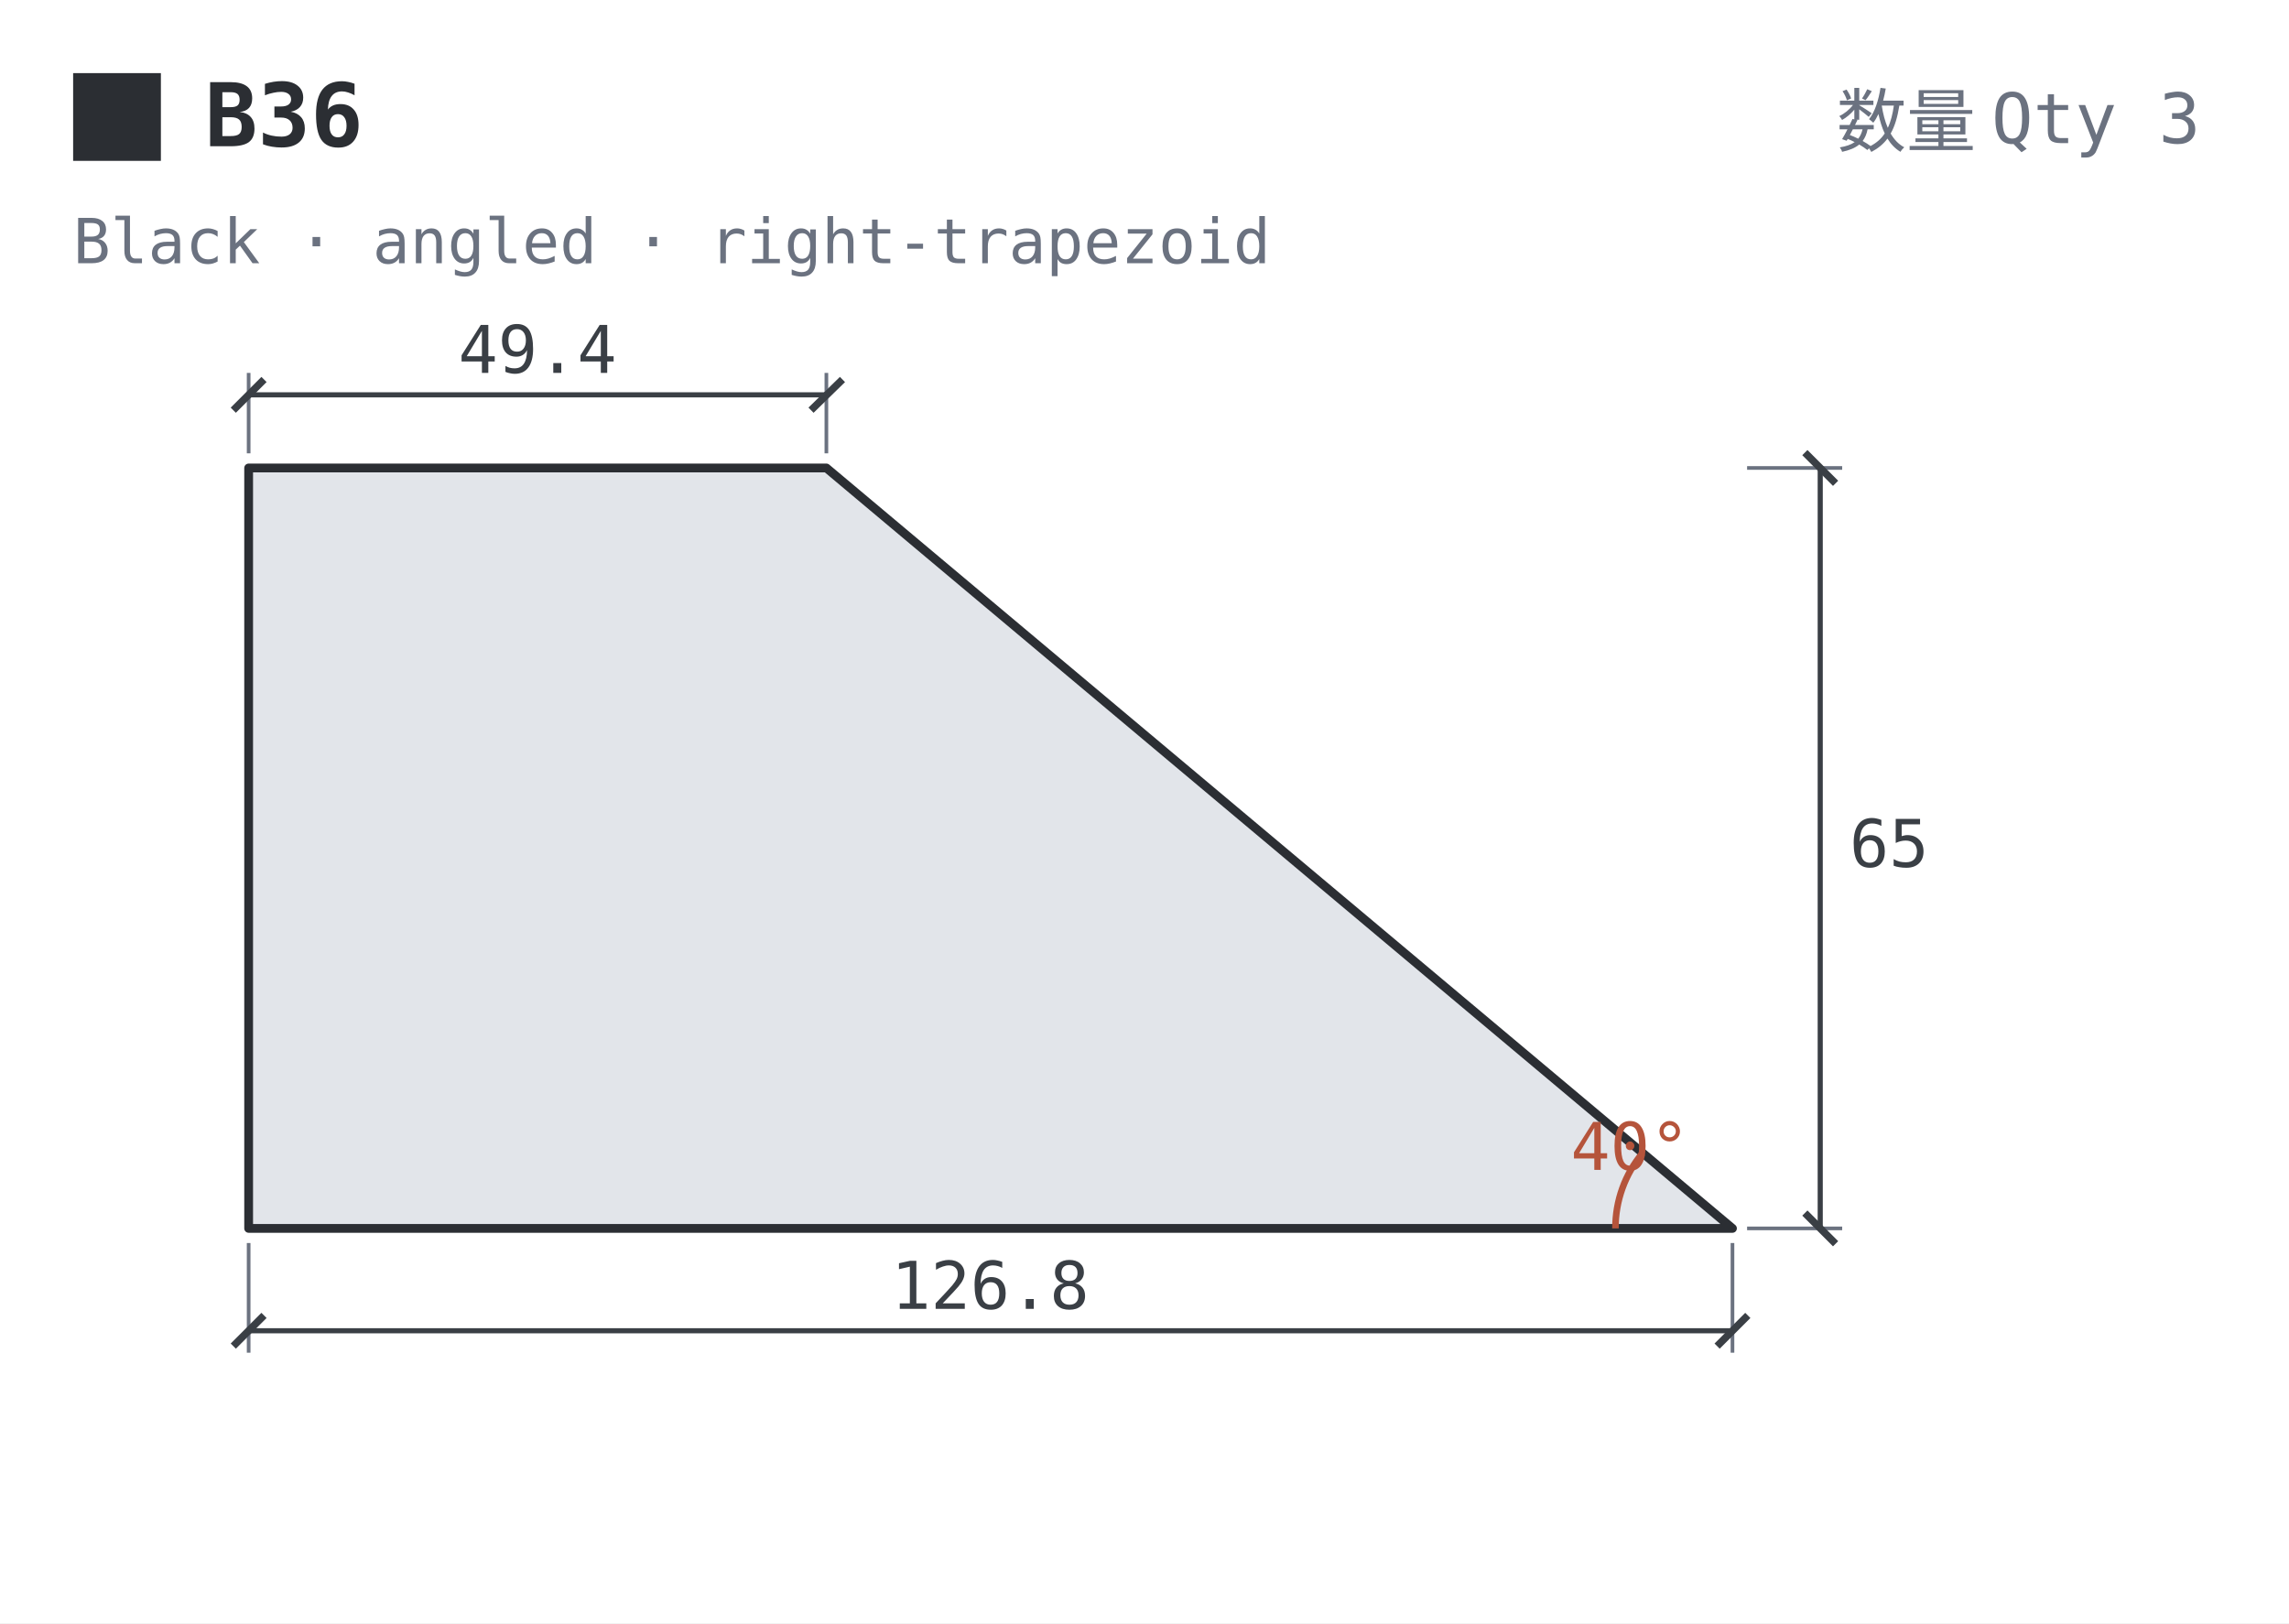
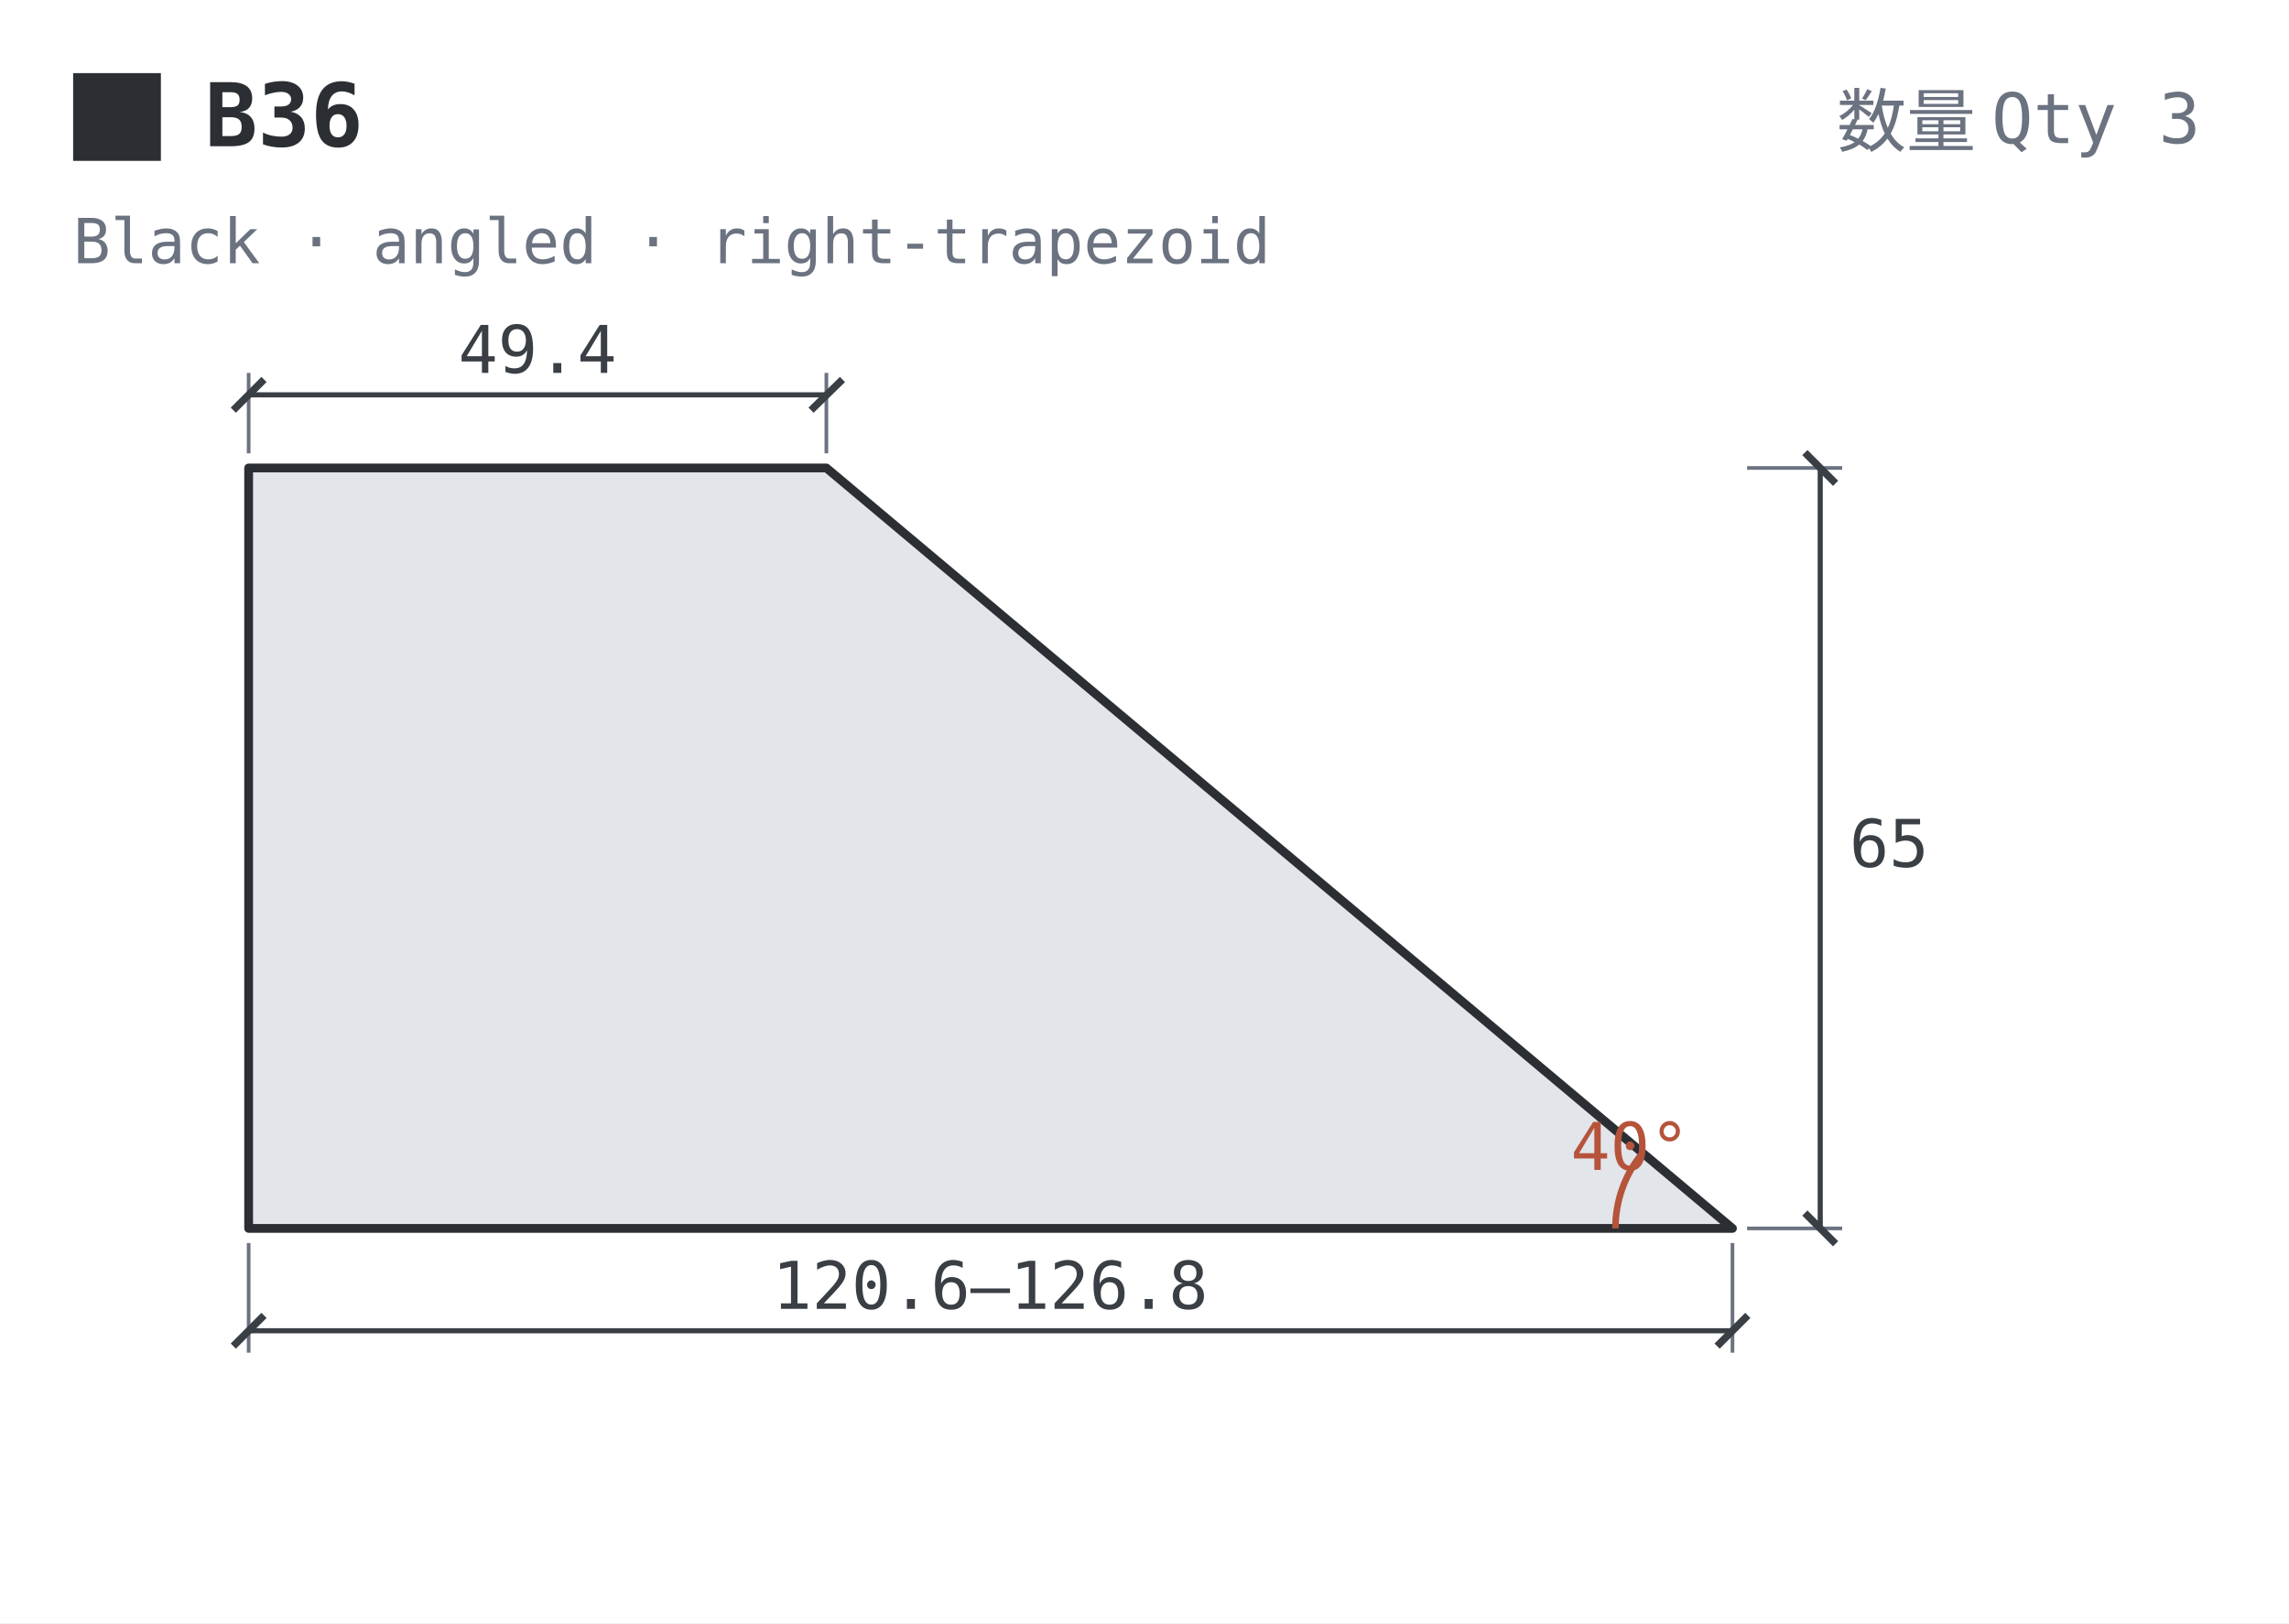
<svg xmlns="http://www.w3.org/2000/svg" viewBox="0 0 313 222" width="313" height="222">
  <rect width="313" height="222" fill="#ffffff" />
  <rect x="10.0" y="10.0" width="12.0" height="12.0" fill="#2b2e33" stroke="none" />
  <text x="28.0" y="20.0" font-family="ui-monospace,'SFMono-Regular',Menlo,Consolas,monospace" font-size="12" fill="#2b2e33" text-anchor="start" font-weight="600">B36</text>
  <text x="300.9" y="20.0" font-family="ui-monospace,'SFMono-Regular',Menlo,Consolas,monospace" font-size="9.5" fill="#6b7280" text-anchor="end">数量 Qty 3</text>
  <text x="10.0" y="36.0" font-family="ui-monospace,'SFMono-Regular',Menlo,Consolas,monospace" font-size="8.5" fill="#6b7280" text-anchor="start">Black · angled · right-trapezoid</text>
  <polygon points="34.0,168.0 236.9,168.0 113.0,64.0 34.0,64.0" fill="#e2e5ea" stroke="#2b2e33" stroke-width="1.2" stroke-linejoin="round" />
  <line x1="34.0" y1="170.0" x2="34.0" y2="185.0" stroke="#6b7280" stroke-width="0.5" />
  <line x1="236.9" y1="170.0" x2="236.9" y2="185.0" stroke="#6b7280" stroke-width="0.5" />
  <line x1="34.0" y1="182.0" x2="236.9" y2="182.0" stroke="#3a3f45" stroke-width="0.7" />
  <line x1="31.9" y1="184.1" x2="36.1" y2="179.9" stroke="#3a3f45" stroke-width="1" />
  <line x1="234.8" y1="184.1" x2="239.0" y2="179.9" stroke="#3a3f45" stroke-width="1" />
-   <text x="135.4" y="179.0" font-family="ui-monospace,'SFMono-Regular',Menlo,Consolas,monospace" font-size="9" fill="#3a3f45" text-anchor="middle">126.8</text>
+   <text x="135.4" y="179.0" font-family="ui-monospace,'SFMono-Regular',Menlo,Consolas,monospace" font-size="9" fill="#3a3f45" text-anchor="middle">120.6–126.8</text>
  <line x1="238.9" y1="64.0" x2="251.9" y2="64.0" stroke="#6b7280" stroke-width="0.5" />
  <line x1="238.9" y1="168.0" x2="251.9" y2="168.0" stroke="#6b7280" stroke-width="0.5" />
  <line x1="248.9" y1="64.0" x2="248.9" y2="168.0" stroke="#3a3f45" stroke-width="0.7" />
  <line x1="246.8" y1="61.9" x2="251.0" y2="66.1" stroke="#3a3f45" stroke-width="1" />
  <line x1="246.8" y1="165.9" x2="251.0" y2="170.1" stroke="#3a3f45" stroke-width="1" />
  <text x="252.9" y="116.0" font-family="ui-monospace,'SFMono-Regular',Menlo,Consolas,monospace" font-size="9" fill="#3a3f45" text-anchor="start" dominant-baseline="middle">65</text>
  <line x1="34.0" y1="62.0" x2="34.0" y2="51.0" stroke="#6b7280" stroke-width="0.5" />
  <line x1="113.0" y1="62.0" x2="113.0" y2="51.0" stroke="#6b7280" stroke-width="0.5" />
  <line x1="34.0" y1="54.0" x2="113.0" y2="54.0" stroke="#3a3f45" stroke-width="0.7" />
  <line x1="31.9" y1="56.1" x2="36.1" y2="51.9" stroke="#3a3f45" stroke-width="1" />
  <line x1="110.9" y1="56.1" x2="115.2" y2="51.9" stroke="#3a3f45" stroke-width="1" />
  <text x="73.5" y="51.0" font-family="ui-monospace,'SFMono-Regular',Menlo,Consolas,monospace" font-size="9" fill="#3a3f45" text-anchor="middle">49.4</text>
  <path d="M 224.6 157.7 A 16.0 16.0 0 0 0 220.9 168.0" fill="none" stroke="#b5543b" stroke-width="0.9" />
  <text x="222.9" y="160.0" font-family="ui-monospace,'SFMono-Regular',Menlo,Consolas,monospace" font-size="9" fill="#b5543b" text-anchor="middle">40°</text>
</svg>
